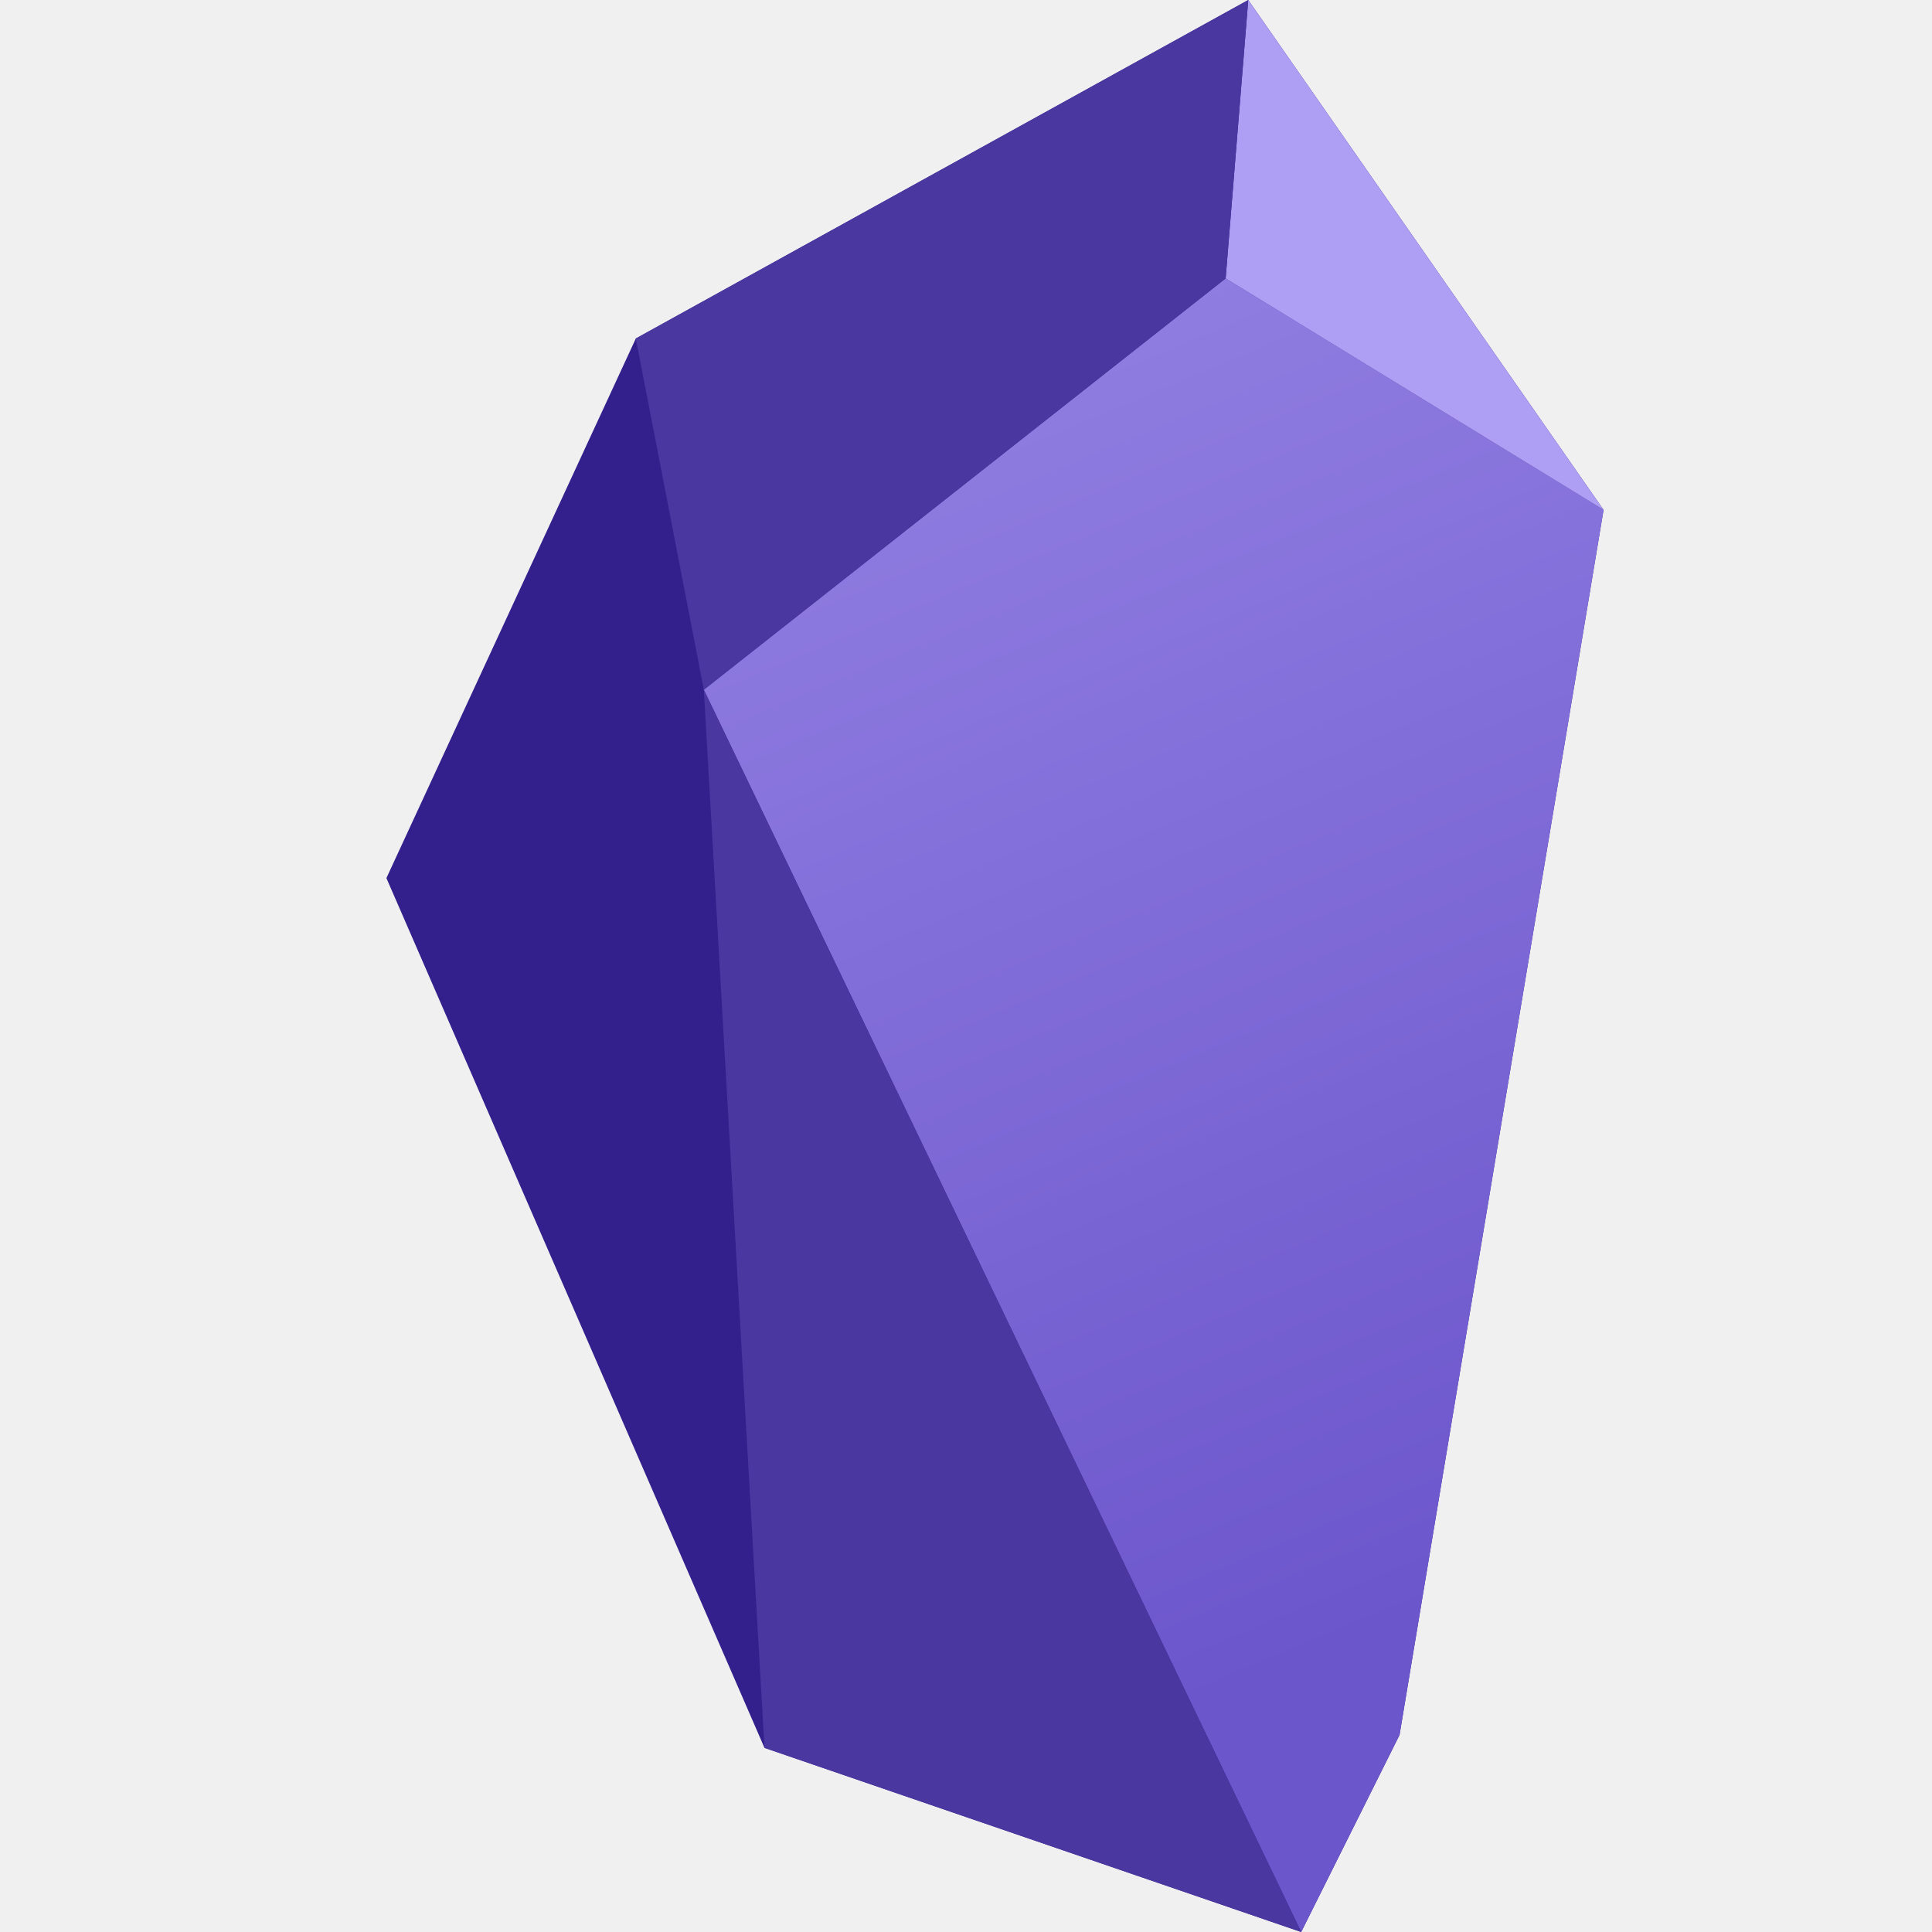
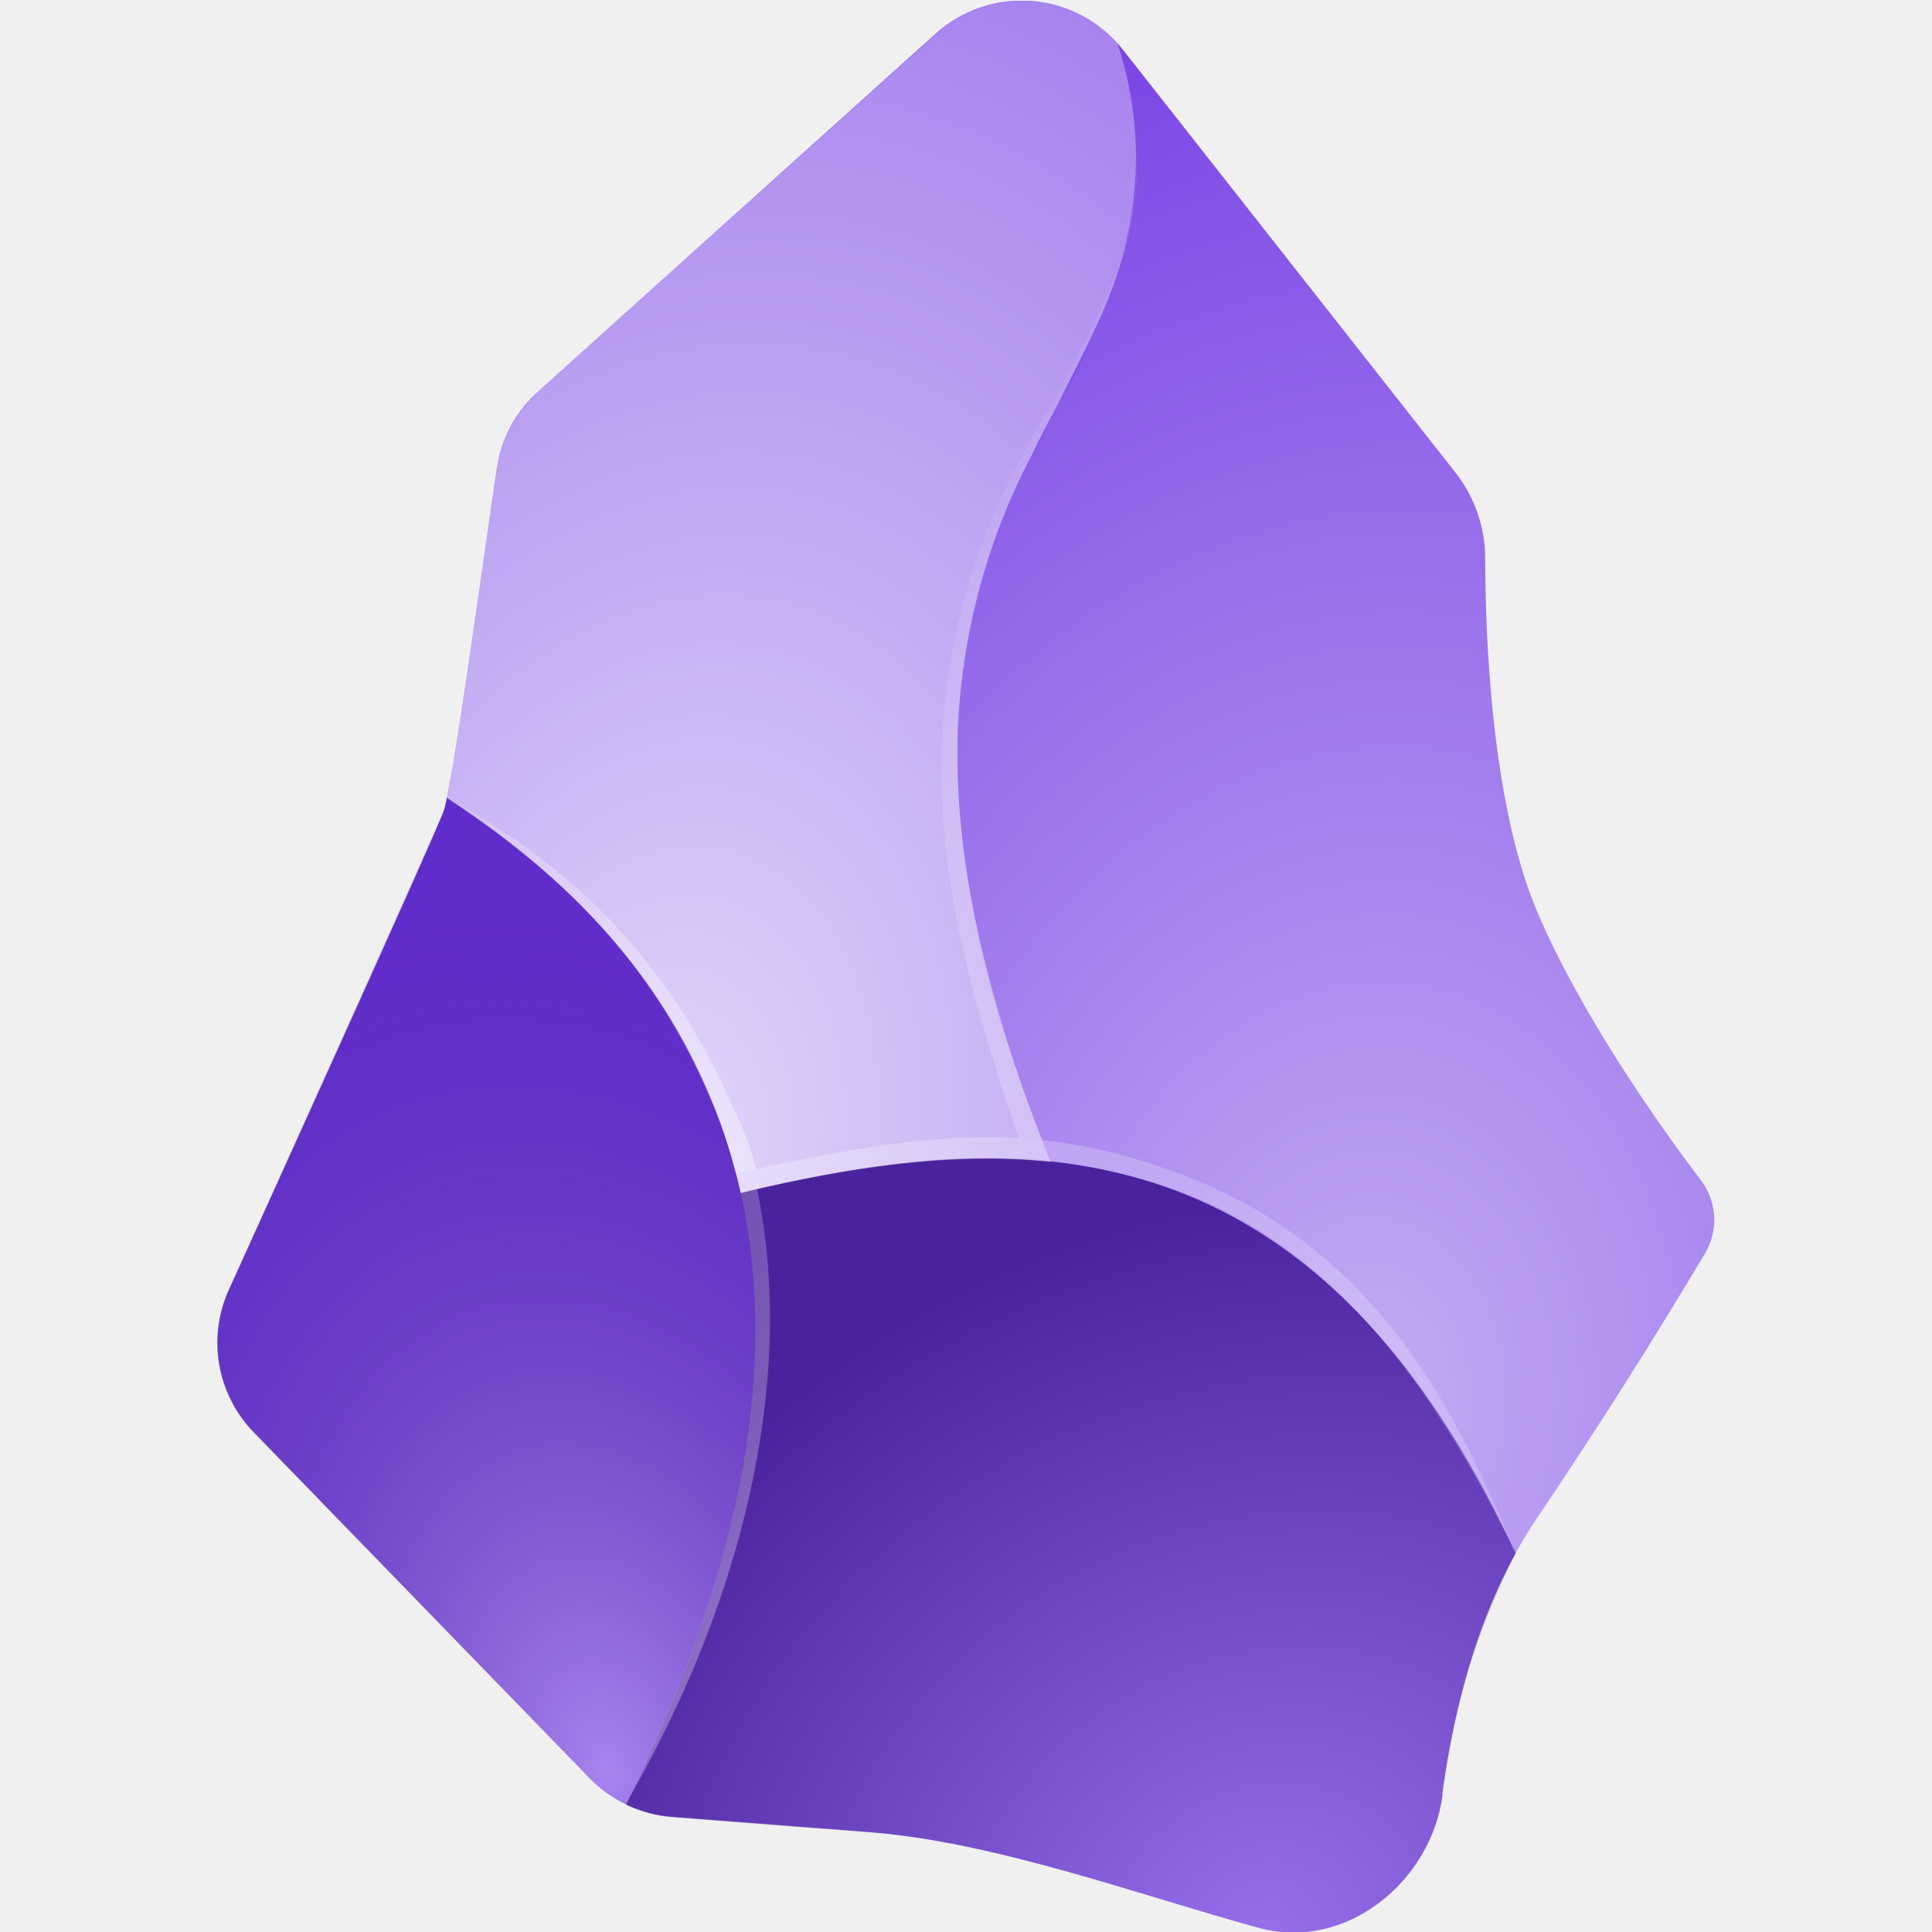
- <svg xmlns="http://www.w3.org/2000/svg" width="30" height="30" viewBox="0 0 30 30" fill="none">
-   <g clip-path="url(#clip0_7_2)">
-     <path d="M19.383 0L9.873 5.256L6 13.635L11.871 27.141L20.205 30L21.732 26.94L24.9 7.917L19.383 0Z" fill="#34208C" />
-     <path d="M24.9 7.917L19.032 4.323L10.929 10.71L20.205 30L21.732 26.94L24.9 7.917Z" fill="url(#paint0_linear_7_2)" />
-     <path d="M24.9 7.917L19.383 0L19.032 4.323L24.9 7.917Z" fill="#AF9FF4" />
-     <path d="M19.032 4.323L19.383 0L9.873 5.256L10.929 10.71L19.032 4.323Z" fill="#4A37A0" />
-     <path d="M10.929 10.71L11.871 27.141L20.205 30L10.929 10.71Z" fill="#4A37A0" />
+ <svg xmlns="http://www.w3.org/2000/svg" fill="none" height="30" width="30" viewBox="0 0 512 512">
+   <radialGradient id="logo-bottom-left" cx="0" cy="0" gradientTransform="matrix(-59 -225 150 -39 161.4 470)" gradientUnits="userSpaceOnUse" r="1">
+     <stop offset="0" stop-color="#fff" stop-opacity=".4" />
+     <stop offset="1" stop-opacity=".1" />
+   </radialGradient>
+   <radialGradient id="logo-top-right" cx="0" cy="0" gradientTransform="matrix(50 -379 280 37 360 374.2)" gradientUnits="userSpaceOnUse" r="1">
+     <stop offset="0" stop-color="#fff" stop-opacity=".6" />
+     <stop offset="1" stop-color="#fff" stop-opacity=".1" />
+   </radialGradient>
+   <radialGradient id="logo-top-left" cx="0" cy="0" gradientTransform="matrix(69 -319 218 47 175.4 307)" gradientUnits="userSpaceOnUse" r="1">
+     <stop offset="0" stop-color="#fff" stop-opacity=".8" />
+     <stop offset="1" stop-color="#fff" stop-opacity=".4" />
+   </radialGradient>
+   <radialGradient id="logo-bottom-right" cx="0" cy="0" gradientTransform="matrix(-96 -163 187 -111 335.3 512.2)" gradientUnits="userSpaceOnUse" r="1">
+     <stop offset="0" stop-color="#fff" stop-opacity=".3" />
+     <stop offset="1" stop-opacity=".3" />
+   </radialGradient>
+   <radialGradient id="logo-top-edge" cx="0" cy="0" gradientTransform="matrix(-36 166 -112 -24 310 128.2)" gradientUnits="userSpaceOnUse" r="1">
+     <stop offset="0" stop-color="#fff" stop-opacity="0" />
+     <stop offset="1" stop-color="#fff" stop-opacity=".2" />
+   </radialGradient>
+   <radialGradient id="logo-left-edge" cx="0" cy="0" gradientTransform="matrix(88 89 -190 187 111 220.2)" gradientUnits="userSpaceOnUse" r="1">
+     <stop offset="0" stop-color="#fff" stop-opacity=".2" />
+     <stop offset="1" stop-color="#fff" stop-opacity=".4" />
+   </radialGradient>
+   <radialGradient id="logo-bottom-edge" cx="0" cy="0" gradientTransform="matrix(9 130 -276 20 215 284)" gradientUnits="userSpaceOnUse" r="1">
+     <stop offset="0" stop-color="#fff" stop-opacity=".2" />
+     <stop offset="1" stop-color="#fff" stop-opacity=".3" />
+   </radialGradient>
+   <radialGradient id="logo-middle-edge" cx="0" cy="0" gradientTransform="matrix(-198 -104 327 -623 400 399.2)" gradientUnits="userSpaceOnUse" r="1">
+     <stop offset="0" stop-color="#fff" stop-opacity=".2" />
+     <stop offset=".5" stop-color="#fff" stop-opacity=".2" />
+     <stop offset="1" stop-color="#fff" stop-opacity=".3" />
+   </radialGradient>
+   <clipPath id="clip">
+     <path d="M.2.2h512v512H.2z" />
+   </clipPath>
+   <g clip-path="url(#clip)">
+     <path d="M382.3 475.6c-3.1 23.4-26 41.6-48.7 35.3-32.4-8.9-69.9-22.8-103.6-25.4l-51.7-4a34 34 0 0 1-22-10.2l-89-91.7a34 34 0 0 1-6.7-37.7s55-121 57.1-127.3c2-6.3 9.6-61.2 14-90.6 1.2-7.9 5-15 11-20.3L248 8.9a34.1 34.1 0 0 1 49.6 4.3L386 125.6a37 37 0 0 1 7.6 22.4c0 21.3 1.8 65 13.6 93.2 11.5 27.3 32.5 57 43.5 71.5a17.3 17.3 0 0 1 1.3 19.2 1494 1494 0 0 1-44.8 70.6c-15 22.3-21.9 49.9-25 73.1z" fill="#6c31e3" />
+     <path d="M165.9 478.3c41.4-84 40.2-144.2 22.6-187-16.2-39.6-46.3-64.5-70-80-.6 2.3-1.3 4.4-2.2 6.5L60.6 342a34 34 0 0 0 6.6 37.7l89.1 91.7a34 34 0 0 0 9.6 7z" fill="url(#logo-bottom-left)" />
+     <path d="M278.4 307.8c11.2 1.2 22.2 3.6 32.8 7.6 34 12.7 65 41.2 90.5 96.3 1.8-3.1 3.6-6.2 5.6-9.2a1536 1536 0 0 0 44.8-70.6 17 17 0 0 0-1.3-19.2c-11-14.6-32-44.2-43.5-71.5-11.8-28.2-13.5-72-13.6-93.2 0-8.1-2.6-16-7.6-22.4L297.6 13.2a34 34 0 0 0-1.5-1.7 96 96 0 0 1 2 54 198.3 198.3 0 0 1-17.6 41.3l-7.2 14.2a171 171 0 0 0-19.4 71c-1.2 29.4 4.8 66.4 24.5 115.8z" fill="url(#logo-top-right)" />
+     <path d="M278.4 307.8c-19.7-49.4-25.8-86.4-24.5-115.9a171 171 0 0 1 19.4-71c2.3-4.8 4.8-9.5 7.2-14.1 7.1-13.9 14-27 17.6-41.4a96 96 0 0 0-2-54A34.1 34.1 0 0 0 248 9l-105.4 94.8a34.1 34.1 0 0 0-10.9 20.3l-12.8 85-.5 2.3c23.8 15.5 54 40.4 70.1 80a147 147 0 0 1 7.8 24.8c28-6.8 55.7-11 82.1-8.3z" fill="url(#logo-top-left)" />
+     <path d="M333.6 511c22.7 6.2 45.6-12 48.7-35.4a187 187 0 0 1 19.4-63.9c-25.6-55-56.5-83.6-90.4-96.3-36-13.4-75.2-9-115 .7 8.9 40.4 3.6 93.3-30.4 162.2 4 1.8 8.1 3 12.5 3.3 0 0 24.4 2 53.6 4.1 29 2 72.4 17.1 101.6 25.2z" fill="url(#logo-bottom-right)" />
+     <g clip-rule="evenodd" fill-rule="evenodd">
+       <path d="M254.1 190c-1.3 29.2 2.4 62.8 22.1 112.1l-6.2-.5c-17.7-51.5-21.5-78-20.2-107.6a174.7 174.7 0 0 1 20.4-72c2.4-4.9 8-14.1 10.5-18.8 7.1-13.7 11.9-21 16-33.6 5.7-17.5 4.5-25.9 3.8-34.1 4.6 29.9-12.7 56-25.7 82.4a177.1 177.1 0 0 0-20.7 72z" fill="url(#logo-top-edge)" />
+       <path d="M194.3 293.4c2.4 5.4 4.6 9.8 6 16.5L195 311c-2.1-7.8-3.8-13.4-6.8-20-17.8-42-46.3-63.6-69.7-79.5 28.2 15.2 57.2 39 75.7 81.9z" fill="url(#logo-left-edge)" />
+       <path d="M200.6 315.1c9.8 46-1.2 104.2-33.6 160.9 27.1-56.2 40.2-110.1 29.3-160z" fill="url(#logo-bottom-edge)" />
+       <path d="M312.5 311c53.1 19.9 73.6 63.6 88.9 100-19-38.1-45.2-80.3-90.8-96-34.8-11.8-64.1-10.4-114.3 1l-1.1-5c53.2-12.1 81-13.5 117.3 0z" fill="url(#logo-middle-edge)" />
+     </g>
  </g>
-   <defs>
-     <linearGradient id="paint0_linear_7_2" x1="24.132" y1="24.168" x2="14.655" y2="1.521" gradientUnits="userSpaceOnUse">
-       <stop stop-color="#6C56CC" />
-       <stop offset="1" stop-color="#9785E5" />
-     </linearGradient>
-     <clipPath id="clip0_7_2">
-       <rect width="30" height="30" fill="white" />
-     </clipPath>
-   </defs>
</svg>
